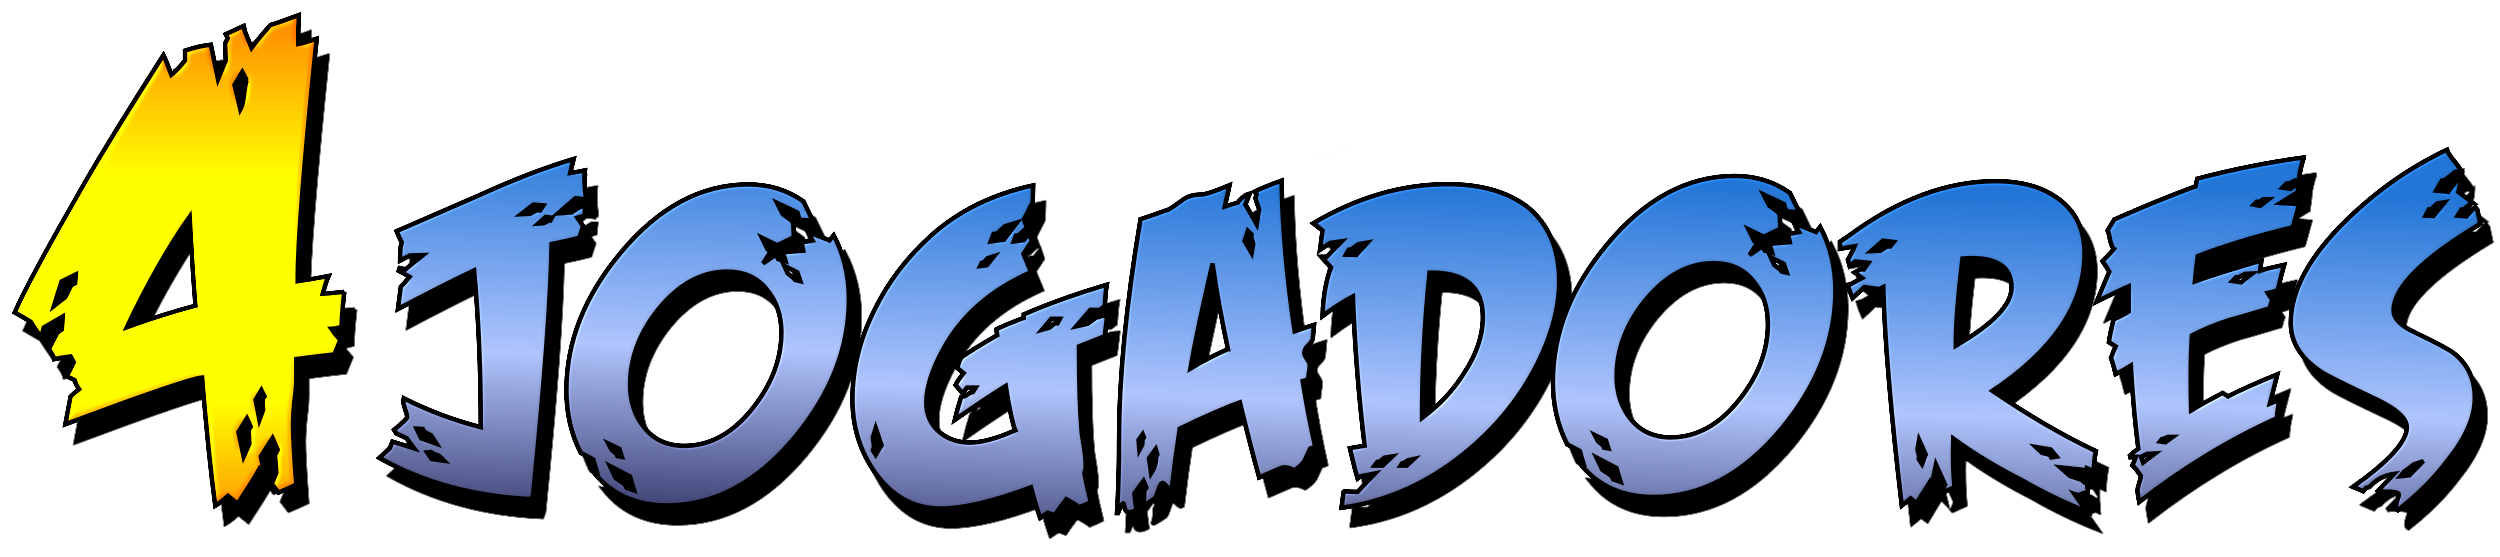
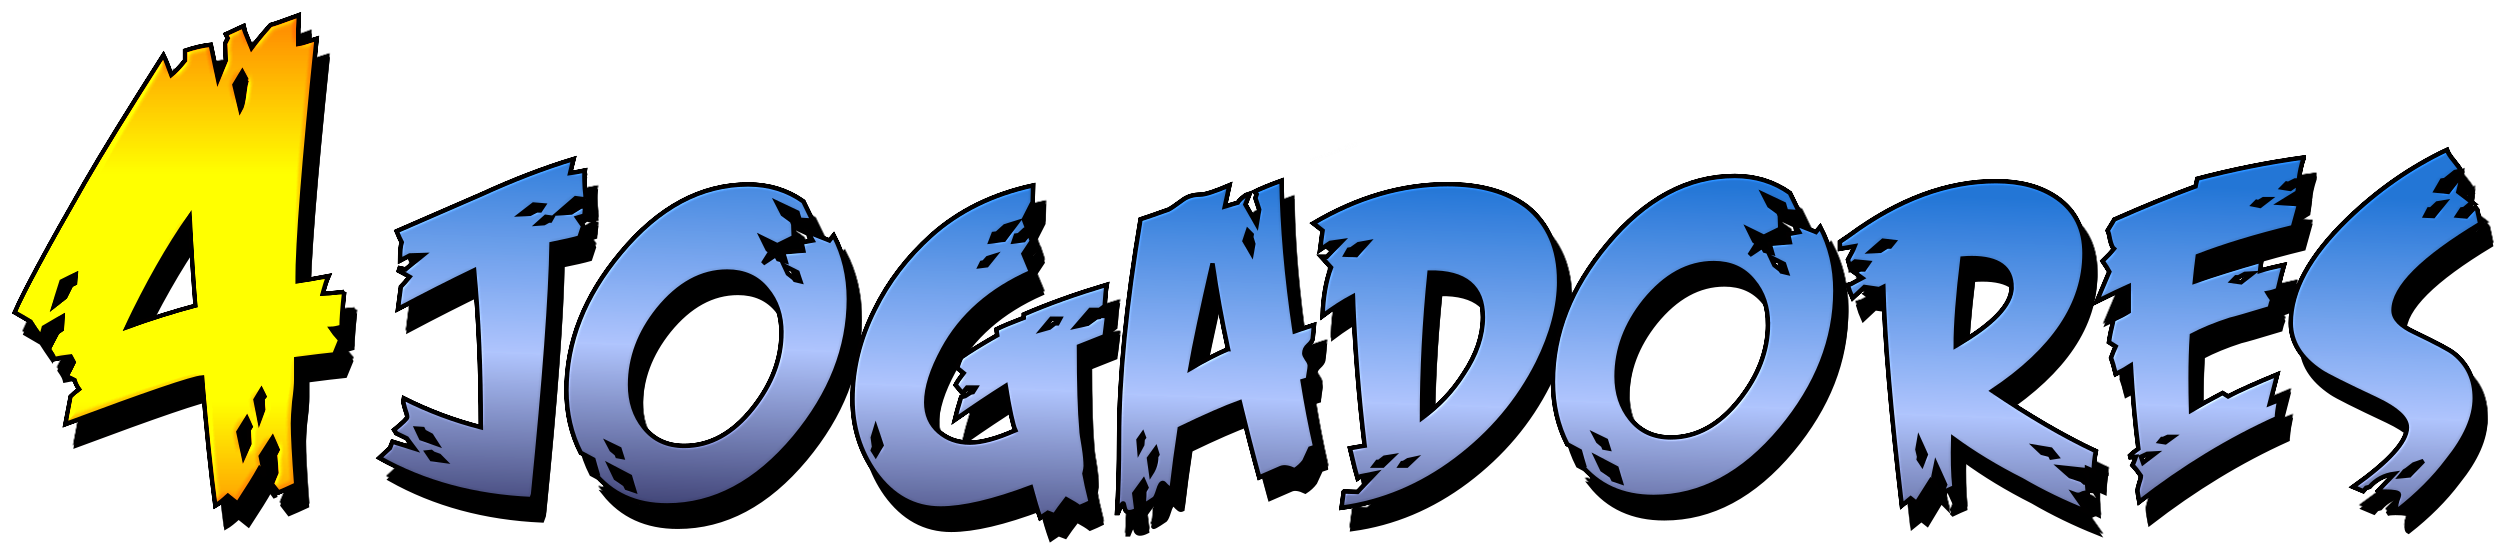
<svg xmlns="http://www.w3.org/2000/svg" xmlns:xlink="http://www.w3.org/1999/xlink" height="175.554" viewBox="0 0 709.899 157.999" width="788.776">
  <linearGradient id="a">
    <stop offset="0" stop-color="#373969" />
    <stop offset=".437" stop-color="#a7bbf1" />
    <stop offset="1" stop-color="#2170cc" />
  </linearGradient>
  <linearGradient id="b" gradientUnits="userSpaceOnUse" x1="32.776" x2="32.776" y1="182.274" y2="44.929">
    <stop offset="0" stop-color="#ff7a01" />
    <stop offset=".367" stop-color="#fffc00" />
    <stop offset=".535" stop-color="#ff0" />
    <stop offset="1" stop-color="#ff7501" />
  </linearGradient>
  <filter id="c" color-interpolation-filters="sRGB" height="1.102" width="1.014" x="-.005" y="-.027">
    <feGaussianBlur in="SourceGraphic" result="blur" stdDeviation=".8" />
    <feDiffuseLighting diffuseConstant="1" result="diffuse" surfaceScale="10">
      <feDistantLight azimuth="236" elevation="13" />
    </feDiffuseLighting>
    <feComposite in="diffuse" in2="diffuse" k1="1" k2="0" k3="0" k4="0" operator="arithmetic" result="composite1" />
    <feComposite in="composite1" in2="SourceGraphic" k1="1" k2="0" k3="1" k4="0" operator="arithmetic" result="fbSourceGraphic" />
    <feColorMatrix in="fbSourceGraphic" result="fbSourceGraphicAlpha" values="0 0 0 -1 0 0 0 0 -1 0 0 0 0 -1 0 0 0 0 1 0" />
    <feFlood in="fbSourceGraphic" result="flood" />
    <feComposite in="flood" in2="fbSourceGraphic" operator="in" result="composite1" />
    <feGaussianBlur in="composite1" result="blur" stdDeviation="0" />
    <feOffset dx="3" dy="5" result="offset" />
    <feComposite in="fbSourceGraphic" in2="offset" operator="over" result="composite2" />
  </filter>
  <linearGradient id="d" gradientTransform="matrix(.9956919 0 0 1.004327 6 8)" gradientUnits="userSpaceOnUse" x1="148.319" x2="151.977" xlink:href="#a" y1="162.589" y2="52.277" />
  <linearGradient id="e" gradientTransform="matrix(.9956919 0 0 1.004327 2 4.4)" gradientUnits="userSpaceOnUse" x1="148.319" x2="151.977" xlink:href="#a" y1="162.589" y2="52.277" />
  <linearGradient id="f" gradientTransform="matrix(.9956919 0 0 1.004327 84.12375 11.2)" gradientUnits="userSpaceOnUse" x1="148.319" x2="151.977" xlink:href="#a" y1="162.589" y2="52.277" />
  <linearGradient id="g" gradientTransform="matrix(.9956919 0 0 1.004327 16.13262 12)" gradientUnits="userSpaceOnUse" x1="148.319" x2="151.977" xlink:href="#a" y1="162.589" y2="52.277" />
  <linearGradient id="h" gradientTransform="matrix(.9956919 0 0 1.004327 100.1326 15.4)" gradientUnits="userSpaceOnUse" x1="148.319" x2="151.977" xlink:href="#a" y1="162.589" y2="52.277" />
  <linearGradient id="i" gradientTransform="matrix(.9956919 0 0 1.004327 89.52375 10)" gradientUnits="userSpaceOnUse" x1="148.319" x2="151.977" xlink:href="#a" y1="162.589" y2="52.277" />
  <linearGradient id="j" gradientTransform="matrix(.9956919 0 0 1.004327 19.85155 14.4)" gradientUnits="userSpaceOnUse" x1="148.319" x2="151.977" xlink:href="#a" y1="162.589" y2="52.277" />
  <linearGradient id="k" gradientTransform="matrix(.9956919 0 0 1.004327 20.4 14)" gradientUnits="userSpaceOnUse" x1="148.319" x2="151.977" xlink:href="#a" y1="162.589" y2="52.277" />
  <linearGradient id="l" gradientTransform="matrix(.9956919 0 0 1.004327 19.19609 14.45477)" gradientUnits="userSpaceOnUse" x1="148.319" x2="151.977" xlink:href="#a" y1="162.589" y2="52.277" />
  <linearGradient id="m" gradientUnits="userSpaceOnUse" x1="148.319" x2="151.977" xlink:href="#a" y1="162.589" y2="52.277" />
  <filter id="n" color-interpolation-filters="sRGB" height="1.084" width="1.099" x="-.034" y="-.024">
    <feGaussianBlur in="SourceGraphic" result="blur" stdDeviation="1" />
    <feDiffuseLighting diffuseConstant="1" result="diffuse" surfaceScale="10">
      <feDistantLight azimuth="220" elevation="30" />
    </feDiffuseLighting>
    <feComposite in="diffuse" in2="diffuse" k1="1" operator="arithmetic" result="composite1" />
    <feComposite in="composite1" in2="SourceGraphic" k1="1" k3="1" operator="arithmetic" result="fbSourceGraphic" />
    <feColorMatrix in="fbSourceGraphic" result="fbSourceGraphicAlpha" values="0 0 0 -1 0 0 0 0 -1 0 0 0 0 -1 0 0 0 0 1 0" />
    <feFlood in="fbSourceGraphic" result="flood" />
    <feComposite in="flood" in2="fbSourceGraphic" operator="in" result="composite1" />
    <feGaussianBlur in="composite1" result="blur" stdDeviation="0" />
    <feOffset dx="3" dy="5" result="offset" />
    <feComposite in="fbSourceGraphic" in2="offset" operator="over" result="composite2" />
  </filter>
  <g transform="translate(19.06047 -36.12816)">
    <text fill="#ef00eb" font-family="TrasksHand" font-size="1.8" stroke="#0105ff" stroke-width="2.25" transform="matrix(.9477228 -.3190947 .3190947 .9477228 0 0)" x="308.388" y="190.55">
      <tspan fill="#fafafa" fill-opacity=".4" font-size="1.8" stroke="none" stroke-width="2.25" x="308.388" y="190.55">John Loreth 2022</tspan>
    </text>
    <g stroke="#010000" stroke-width="1.25">
-       <path d="m78.68 119.034q-.747 6.72-.747 9.893-1.867.56-2.987.56.747 1.12 2.613 3.173-.56 1.307-1.68 4.107-3.733.373-10.827 1.307v5.787q0 2.24-.56 6.347-.373 4.107-.373 6.16 0 5.04.933 17.36-2.8 1.307-5.04 2.24l-1.867-2.427 1.307-3.173-.373-5.04.747-1.493-1.493-3.36-3.36 5.227 1.12 5.6-1.493-2.053q-1.867 3.36-6.16 9.893l-2.8-2.24q-2.24 2.053-3.547 2.8-1.867-13.813-3.733-36.4-4.293.373-38.827 13.253l1.493-7.84q.747-.747 2.427-2.053-.933-1.307-1.307-2.613l-2.24-1.12q.933-1.493 2.053-3.92l-.933-1.68q-2.987.373-4.667.747-.187-.933-1.493-2.8l2.427-4.667 1.307-.933.187-3.733-5.413 3.173-.747 2.8q-1.68-2.427-2.987-4.48-.933-.56-4.48-2.613 4.107-9.333 19.973-36.96 7.093-12.32 22.213-36.027.933 1.867 2.24 5.6 1.493-1.12 3.92-4.107v-2.8q3.92-1.307 7.28-1.68l2.053 9.893 2.24-5.413-.187-4.853.747-1.493-.56-1.12 4.853-2.24q0 .187 2.427 6.16 2.24-2.987 5.413-6.533.933-.187 8.027-2.8 0 1.307-.187 3.92 0 2.8 0 4.293 1.307-.187 5.227-1.493-5.413 52.453-5.413 68.88 2.987-.373 8.773-1.493-.747 1.68-1.68 5.04 1.12 0 6.16-.56zm-27.627-60.107-1.307-2.427-2.24 3.733 1.68 7.093q.747-1.307 1.12-4.48.373-3.173.747-3.92zm-14.56 64.027q-.747-8.587-1.68-25.387-9.147 13.067-17.92 31.547 10.453-3.733 19.6-6.16zm19.6 25.76-.933-1.867-1.68 2.8 1.12 5.787 1.12-2.987-.187-2.987zm-3.92 8.587-1.12-2.427-2.427 3.92 1.493 7.093 1.68-3.733-.187-3.92zm-49.653-43.307-4.107 2.053-2.24 7.093 3.36-2.613 1.68-3.36 1.12-.56z" fill="url(#b)" filter="url(#n)" />
+       <path d="m81.724 125.106q-.747 6.72-.747 9.893-1.867.56-2.987.56.747 1.12 2.613 3.173-.56 1.307-1.68 4.107-3.733.373-10.827 1.307v5.787q0 2.24-.56 6.347-.373 4.107-.373 6.16 0 5.04.933 17.36-2.8 1.307-5.04 2.24l-1.867-2.427 1.307-3.173-.373-5.04.747-1.493-1.493-3.36-3.36 5.227 1.12 5.6-1.493-2.053q-1.867 3.36-6.16 9.893l-2.8-2.24q-2.24 2.053-3.547 2.8-1.867-13.813-3.733-36.4-4.293.373-38.827 13.253l1.493-7.84q.747-.747 2.427-2.053-.933-1.307-1.307-2.613l-2.24-1.12q.933-1.493 2.053-3.92l-.933-1.68q-2.987.373-4.667.747-.187-.933-1.493-2.8l2.427-4.667 1.307-.933.187-3.733-5.413 3.173-.747 2.8q-1.68-2.427-2.987-4.48-.933-.56-4.48-2.613 4.107-9.333 19.973-36.96 7.093-12.32 22.213-36.027.933 1.867 2.24 5.6 1.493-1.12 3.92-4.107v-2.8q3.92-1.307 7.28-1.68l2.053 9.893 2.24-5.413-.187-4.853.747-1.493-.56-1.12 4.853-2.24q0 .187 2.427 6.16 2.24-2.987 5.413-6.533.933-.187 8.027-2.8 0 1.307-.187 3.92 0 2.8 0 4.293 1.307-.187 5.227-1.493-5.413 52.453-5.413 68.88 2.987-.373 8.773-1.493-.747 1.68-1.68 5.04 1.12 0 6.16-.56zm-27.627-60.107-1.307-2.427-2.24 3.733 1.68 7.093q.747-1.307 1.12-4.48.373-3.173.747-3.92zm-14.56 64.027q-.747-8.587-1.68-25.387-9.147 13.067-17.92 31.547 10.453-3.733 19.6-6.16zm19.6 25.76-.933-1.867-1.68 2.8 1.12 5.787 1.12-2.987-.187-2.987zm-3.92 8.587-1.12-2.427-2.427 3.92 1.493 7.093 1.68-3.733-.187-3.92zm-49.653-43.307-4.107 2.053-2.24 7.093 3.36-2.613 1.68-3.36 1.12-.56zm573.55 50.252q-.597 3.013-.597 5.664l-1.912-.844v1.928l-.956-1.446-6.691-.723 2.868 2.531 3.226 1.085.836.723h.717l.239 3.134q-.478-.241-.836-.241-.358 0-1.314.482-.717.241-1.673-.121l3.465 4.941q-9.678-3.857-18.4-8.918-10.753-5.423-19.476-11.811-.239 8.195.358 13.86-1.195.482-3.465 1.567l-.119-.121.956-2.169-2.629-5.785-.717 3.495.597 2.41-1.434-1.446q-.119.121-3.943 6.508l-1.673-1.326q-1.434 1.205-2.509 2.049-4.66-39.892-5.257-62.067l-1.195.603-4.182-.603-3.346 3.134q-.956-2.169-1.314-3.495.119 0 4.062-2.169l-2.151-1.567 1.553-.844h1.075l1.314-1.928-3.823-.362-1.553 1.205-.478-1.687q1.314-2.29 1.912-3.857l-4.182.723v-1.928q.597-.362 2.629-1.808 20.91-15.426 41.7-15.426 10.634 0 17.445 4.821 7.647 5.423 7.647 15.668 0 21.573-26.167 39.048 15.772 10.726 29.393 17.114zm-23.897-46.52q0-8.316-11.351-8.316-1.195 0-2.629.121-1.912 15.668-1.912 24.827 15.891-9.159 15.891-16.632zm-33.455-12.896-3.107-.362-3.465 3.013 2.748-.121 1.912-1.205h.836zm46.24 60.983-1.673-2.049-4.301-.723 1.792 1.687 2.27.603.358.723zm-37.159-.603-1.912-4.218-.478 2.772.478 2.049-.119.723.956 1.446zm157.416-65.544q-24.614 14.824-24.614 24.586 0 3.495 5.974 6.267 9.081 4.339 11.112 5.905 5.974 4.7 5.974 12.775 0 8.075-7.766 17.716-5.616 7.472-14.099 14.101-.478-.241-.478-1.085 0-.482.358-1.687.478-1.205.478-1.687 0-.844-4.062-.844-1.553 0-2.27.241l5.018-5.303q-4.301.603-7.05 3.736l-.956.241-.836.964-2.868-1.205q15.294-10.847 15.294-16.873 0-3.857-8.603-7.954-13.621-6.388-15.891-7.954-8.483-5.664-8.483-13.739 0-13.86 16.011-29.407 12.785-12.413 28.317-19.765.478 1.326 1.912 3.013 1.792 2.29 2.151 2.892l-1.792.362-2.868 2.29-.836.121-1.673 2.892 3.465.362 3.943-5.062q0 .844-1.075 5.062l3.943 3.013h-.119l-2.151 1.808-.717.121-1.195 1.808 2.509.241 2.509-2.651.597.723zm-10.037-6.146-2.151.362-1.792 1.687h-.597l-.956 1.808 2.27.121zm-6.094 73.517-2.748.964-2.031 1.567-.597.362-1.195 1.446 2.629-.241zm-33.961-86.166q-1.075 3.134-1.434 6.508h-1.075l-1.912.964-.478-.121-1.195 1.205 2.27.362 2.39-1.687q-.119.964-.358 2.651l-4.899 3.013 5.377.362q-.597 2.049-1.792 6.508-15.772 3.857-27.003 8.195-.478 3.616-.836 7.231 8.364-2.892 18.878-5.905-.119.964-.358 2.892 2.27-.723 6.811-1.687-.717 2.41-1.792 7.111-1.434.603-2.868.844.358.603 1.314 1.928-.358.844-.717 2.41-9.559 2.892-11.231 3.254-6.333 2.049-10.873 4.459-.358 5.544-.358 12.172 0 3.977.119 9.159 3.943-2.29 8.961-4.941l1.553.964q4.899-2.531 13.98-6.267-.119.482-2.151 8.316 1.792-.723 2.748-1.085-.717 3.495-.717 5.182-20.073 9.039-39.071 23.742-.478-2.651-.478-3.013 0-.844.478-2.29.478-1.326.478-2.049-1.314-1.928-2.39-3.013.358-.603.956-2.41l-1.553.121-.119-.482q.597-.603 2.39-1.928-1.314-10.124-2.151-23.622-1.434.964-4.301 2.41-.717-3.013-1.314-4.58.717-1.928 1.314-3.254l-1.912-1.205q.358-2.531 1.314-6.388 2.868-1.326 4.301-2.29v-7.231q-2.987 1.326-9.081 4.339.478-1.205 3.584-8.436-.597-1.085-1.912-3.013 2.031-1.928 3.226-3.495-.597-.482-1.075-2.41-.358-2.049-.717-2.772 1.195-1.928 1.912-3.134 12.546-5.544 23.06-9.401l.478-2.169q15.174-3.977 30.229-6.026zm-9.917 11.811h-1.553l-1.434.844-.478-.121-.836.844 1.792.362zm-4.66 21.091-2.151.121-1.792.964h-.717l-1.075 1.085 2.509.362zm-22.582 46.4h-1.434l-1.314.603h-.358l-.597.723 1.553.241zm-5.018 4.7-2.27.121-1.792.844.597 1.687zm-90.84-46.208q0 20.729-15.413 39.289-16.13 19.283-36.203 19.283-13.382 0-20.91-9.521l1.075.241-1.075-3.736-3.584-1.928q-4.062-7.954-4.062-17.716 0-20.609 15.413-39.048 16.13-19.404 36.203-19.404 8.842 0 15.652 4.821l2.629 5.423-3.704-.241-.597-2.049-5.855-2.772 1.673 3.254 2.629 1.928.358.964.119 3.616-4.66 2.29-4.421-2.169 1.673 3.375.836.603-2.151 3.375 3.465-2.29.358.241.478.844 2.151.603-.717-2.531 5.735-.482-.478-2.29 3.107-.603-1.314-2.41 6.094 2.41 1.195-1.446q4.301 8.195 4.301 18.078zm-13.741-5.062-.836-2.531-3.823-1.928 1.075 2.29 1.673 1.326.358.482zm-5.377 14.583q0-7.352-4.182-12.293-4.062-5.062-11.231-5.062-10.873 0-19.595 10.726-8.005 10.003-8.005 21.452 0 7.111 3.943 12.052 4.182 5.303 11.47 5.303 10.992 0 19.476-10.726 8.125-10.244 8.125-21.452zm-45.284 35.312-.717-2.29-3.226-1.567.956 1.808 1.434 1.205.239.603zm3.465 9.521-1.195-3.977-5.735-3.013 1.673 3.495 2.629 1.808.478.964zm-17.502-57.082q0 10.967-6.094 23.26-8.125 16.15-23.18 27.478-14.935 11.208-32.499 13.619l.597-4.459.119-.121 3.823.121 5.018-5.303-4.182.844-.836.603q-.597-1.928-2.151-8.557l4.182-.723q-2.509-20.85-3.346-42.423-4.301 2.29-8.603 5.544.239-7.954 2.39-13.739l-2.748-3.013h1.553l4.301-4.459-3.346.482-2.868 1.928.717-5.423-2.629-2.049q18.759-11.088 38.115-11.088 14.099 0 22.582 6.388 9.081 7.352 9.081 21.091zm-54.365-10.967-2.629.482-2.031 1.446-.717.121-.836 1.446 2.987.121zm32.738 21.211q0-12.896-15.174-12.655-2.151 20.85-2.151 41.338 7.169-5.182 11.829-12.534 5.496-8.195 5.496-16.15zm-19.595 40.253-1.673.362q-1.195.844-1.673.844l-.478.723h1.792zm-6.094-.723-2.27.362-1.553 1.205h-.478l-.836 1.085h2.39zm-81.029-39.913-.717 5.785-7.288 2.892q0 15.909.717 23.742 0 .964.717 5.062.478 3.134.478 5.182 0 .723-.358 2.169.478 2.772 1.792 8.075-1.195.603-3.226 1.446-1.075-.844-3.704-2.29-2.151 2.772-3.346 4.58l-1.912-.723-2.151 1.446q-1.195-3.375-2.629-8.677-16.011 6.026-25.689 6.026-11.231 0-18.52-10.124-6.452-9.159-6.452-20.85 0-13.016 6.333-25.55 5.735-11.69 16.011-20.97 11.709-10.485 28.915-14.221l-.119 4.7-2.509 4.941.956 2.531-.717.362-1.673 1.567-.836.121-.597 1.687 2.868-.362 1.553-1.928.717 2.169-2.39 3.616 2.151 5.182q-17.206 7.593-24.972 21.934-4.779 8.798-4.779 15.065 0 5.182 3.584 8.316 3.584 3.134 8.842 3.134 5.018 0 12.904-3.495-1.075-2.41-2.748-12.655-6.333 3.977-14.457 9.642.478-2.049 1.792-6.388l1.195-.362 1.553-.964.597-.121.836-1.326h-2.509l-1.314 1.567-1.912-2.29q.597-1.205 2.27-3.375l-1.792-1.446q.597-2.049 1.195-3.013 3.226-2.29 10.156-6.267l-.239-1.687q2.39-1.205 7.766-3.254v-.964q10.276-4.459 23.538-8.436-.358 2.049-.597 6.026l-1.434 1.085h-2.629l-4.062 4.7 3.346-.723 2.509-1.808.836-.121.239-.241zm-25.569-26.514-3.465 1.085-2.27 2.049-.956.121-.836 2.169 3.823-.482zm12.187 27.358h-2.509l-2.629 3.134 2.151-.603 1.553-1.205h.717zm-18.639-17.837-1.912.603-1.075 1.205-.597.121-.478.964 1.912-.241zm-32.021 53.752-1.673-4.941-.836 2.772.358 2.651-.358.964.836 1.326zm123.126.449-1.434.482q-1.314 2.892-1.673 3.616-1.075 1.446-2.748 2.531-2.509-1.205-3.943-.603-1.434.603-6.094 2.651-2.748-10.003-5.496-21.332-6.333 2.29-17.086 7.472-1.314 8.557-2.27 16.873-.239.121-.478.121-.358 0-1.075-.723-.717-.844-.956-.844-.717 0-1.314 2.049-.597 1.928-1.075 2.41-3.704 2.531-3.346 1.808.478-.603.478-3.857l.597-1.085-.836-1.928-2.629 3.616.597 4.7q-1.195.603-2.031.603-1.075 0-1.314-1.326-.239-1.205-.358-1.205-.478 0-1.553 2.772h-.239q.597-9.28.597-20.97 0-26.153 6.094-62.429 2.629-.844 8.005-2.772.956-.482 4.062-2.772 2.031-1.446 4.899-1.446 2.031 0 8.244-2.651-.717 3.134-1.314 6.026 1.314-.362 3.704-1.085.597-.964 2.27-2.169.358-.121 1.075-.362l-1.195 3.013 3.226 5.664.717-4.218-1.075-3.254.358-1.085-.597-.723q2.39-1.205 7.647-3.133.239 19.283 3.704 42.784 2.151-.723 5.496-1.808-.119 1.205-.358 3.857-.119.844-1.314 1.928-1.075.964-1.075 2.29 0 .482.717 1.567.836 1.085.836 1.928 0 .603-.239 1.928-.239 1.326-.239 1.928l-1.553.482q1.553 9.762 3.584 18.68zm-17.564-57.608-.597-1.928.119-.723-1.075-1.085-.956 2.892 2.031 3.495zm-7.169 29.889q-2.629-12.172-4.421-24.345-4.54 19.645-6.333 29.889 5.974-3.495 10.753-5.544zm-23.897 25.068-.358-.964-1.195 1.687.239 2.892.836-1.567.119-1.567zm3.823 4.821-.478-1.567-1.912 2.651.597 4.339q1.553-2.41 1.434-4.821zm-87.627-44.11q0 20.729-15.413 39.289-16.13 19.283-36.203 19.283-13.382 0-20.91-9.521l1.075.241-1.075-3.736-3.584-1.928q-4.062-7.954-4.062-17.716 0-20.609 15.413-39.048 16.13-19.404 36.203-19.404 8.842 0 15.652 4.821l2.629 5.423-3.704-.241-.597-2.049-5.855-2.772 1.673 3.254 2.629 1.928.358.964.119 3.616-4.66 2.29-4.421-2.169 1.673 3.375.836.603-2.151 3.375 3.465-2.29.358.241.478.844 2.151.603-.717-2.531 5.735-.482-.478-2.29 3.107-.603-1.314-2.41 6.094 2.41 1.195-1.446q4.301 8.195 4.301 18.078zm-13.741-5.062-.836-2.531-3.823-1.928 1.075 2.29 1.673 1.326.358.482zm-5.377 14.583q0-7.352-4.182-12.293-4.062-5.062-11.231-5.062-10.873 0-19.595 10.726-8.005 10.003-8.005 21.452 0 7.111 3.943 12.052 4.182 5.303 11.47 5.303 10.992 0 19.476-10.726 8.125-10.244 8.125-21.452zm-45.284 35.312-.717-2.29-3.226-1.567.956 1.808 1.434 1.205.239.603zm3.465 9.521-1.195-3.977-5.735-3.013 1.673 3.495 2.629 1.808.478.964zm-13.797-82.666-2.868-.362-5.018 4.339 3.823-.241 2.748-1.687h1.195l-.239 2.531-2.031.603 1.673 2.41-1.075 3.254q-2.509.723-7.886 1.808-.358 22.176-5.257 71.106l-.478 1.326q-24.255-1.085-43.133-11.69l2.987-2.772.717-1.808 6.213 1.928-2.151-2.892-2.987-1.446-.597-.964q3.704-3.013 3.704-3.616 0-.723-.597-2.29-.478-1.567-.478-2.29 0 0 .119-.723 10.514 5.303 21.865 8.195 0-24.586-1.912-44.592-10.037 4.821-21.626 10.967.239-2.049.836-6.267 1.075-1.085 2.509-2.892-.358-.241-3.107-1.687l.239-.723 1.673.362 5.018-4.098-3.823.121-2.748 1.446q0-3.736.478-5.182-.597-1.085-1.434-3.134 8.005-3.495 24.136-10.485 13.382-6.146 26.047-10.003-.358 1.326-.956 3.977 1.912-.241 4.182-.723-.119.844-.119 1.687 0 1.205.119 3.375.239 2.169.239 3.133zm-9.559 5.182-1.792-.241-2.151 1.928 1.673-.121 1.314-.723h.478zm-2.39-3.495-2.868-.241-3.584 2.772 2.629-.121 1.912-.964h.956zm-30.349 67.732-1.553-2.41-2.031-1.085-.358-.723-1.792-.121 1.314 2.772zm2.151 4.821-1.434-1.446-1.673-.603-.597-.482-1.195.121 1.314 1.928z" />
      <g fill="url(#m)" filter="url(#c)" transform="translate(-1.99999 14.4)">
        <path d="m149.239 78.353-2.868-.362-5.018 4.339 3.823-.241 2.748-1.687h1.195l-.239 2.531-2.031.603 1.673 2.41-1.075 3.254q-2.509.723-7.886 1.808-.358 22.176-5.257 71.106l-.478 1.326q-24.255-1.085-43.133-11.69l2.987-2.772.717-1.808 6.213 1.928-2.151-2.892-2.987-1.446-.597-.964q3.704-3.013 3.704-3.616 0-.723-.597-2.29-.478-1.567-.478-2.29 0 0 .119-.723 10.514 5.303 21.865 8.195 0-24.586-1.912-44.592-10.037 4.821-21.626 10.967.239-2.049.836-6.267 1.075-1.085 2.509-2.892-.358-.241-3.107-1.687l.239-.723 1.673.362 5.018-4.098-3.823.121-2.748 1.446q0-3.736.478-5.182-.597-1.085-1.434-3.133 8.005-3.495 24.136-10.485 13.382-6.146 26.047-10.003-.358 1.326-.956 3.977 1.912-.241 4.182-.723-.119.844-.119 1.687 0 1.205.119 3.375.239 2.169.239 3.133zm-9.559 5.182-1.792-.241-2.151 1.928 1.673-.121 1.314-.723h.478zm-2.39-3.495-2.868-.241-3.584 2.772 2.629-.121 1.912-.964h.956zm-30.349 67.732-1.553-2.41-2.031-1.085-.358-.723-1.792-.121 1.314 2.772zm2.151 4.821-1.434-1.446-1.673-.603-.597-.482-1.195.121 1.314 1.928z" fill="url(#d)" />
        <path d="m223.972 106.664q0 20.729-15.413 39.289-16.13 19.283-36.203 19.283-13.382 0-20.91-9.521l1.075.241-1.075-3.736-3.584-1.928q-4.062-7.954-4.062-17.716 0-20.609 15.413-39.048 16.13-19.404 36.203-19.404 8.842 0 15.652 4.821l2.629 5.423-3.704-.241-.597-2.049-5.855-2.772 1.673 3.254 2.629 1.928.358.964.119 3.616-4.66 2.29-4.421-2.169 1.673 3.375.836.603-2.151 3.375 3.465-2.29.358.241.478.844 2.151.603-.717-2.531 5.735-.482-.478-2.29 3.107-.603-1.314-2.41 6.094 2.41 1.195-1.446q4.301 8.195 4.301 18.078zm-13.741-5.062-.836-2.531-3.823-1.928 1.075 2.29 1.673 1.326.358.482zm-5.377 14.583q0-7.352-4.182-12.293-4.062-5.062-11.231-5.062-10.873 0-19.595 10.726-8.005 10.003-8.005 21.452 0 7.111 3.943 12.052 4.182 5.303 11.47 5.303 10.992 0 19.476-10.726 8.125-10.244 8.125-21.452zm-45.284 35.312-.717-2.29-3.226-1.567.956 1.808 1.434 1.205.239.603zm3.465 9.521-1.195-3.977-5.735-3.013 1.673 3.495 2.629 1.808.478.964z" fill="url(#e)" />
        <path d="m356.406 148.605-1.434.482q-1.314 2.892-1.673 3.616-1.075 1.446-2.748 2.531-2.509-1.205-3.943-.603-1.434.603-6.094 2.651-2.748-10.003-5.496-21.332-6.333 2.29-17.086 7.472-1.314 8.557-2.27 16.873-.239.121-.478.121-.358 0-1.075-.723-.717-.844-.956-.844-.717 0-1.314 2.049-.597 1.928-1.075 2.41-3.704 2.531-3.346 1.808.478-.603.478-3.857l.597-1.085-.836-1.928-2.629 3.616.597 4.7q-1.195.603-2.031.603-1.075 0-1.314-1.326-.239-1.205-.358-1.205-.478 0-1.553 2.772h-.239q.597-9.28.597-20.97 0-26.153 6.094-62.429 2.629-.844 8.005-2.772.956-.482 4.062-2.772 2.031-1.446 4.899-1.446 2.031 0 8.244-2.651-.717 3.134-1.314 6.026 1.314-.362 3.704-1.085.597-.964 2.27-2.169.358-.121 1.075-.362l-1.195 3.013 3.226 5.664.717-4.218-1.075-3.254.358-1.085-.597-.723q2.39-1.205 7.647-3.133.239 19.283 3.704 42.784 2.151-.723 5.496-1.808-.119 1.205-.358 3.857-.119.844-1.314 1.928-1.075.964-1.075 2.29 0 .482.717 1.567.836 1.085.836 1.928 0 .603-.239 1.928-.239 1.326-.239 1.928l-1.553.482q1.553 9.762 3.584 18.68zm-17.564-57.608-.597-1.928.119-.723-1.075-1.085-.956 2.892 2.031 3.495zm-7.169 29.889q-2.629-12.172-4.421-24.345-4.54 19.645-6.333 29.889 5.974-3.495 10.753-5.544zm-23.897 25.068-.358-.964-1.195 1.687.239 2.892.836-1.567.119-1.567zm3.823 4.821-.478-1.567-1.912 2.651.597 4.339q1.553-2.41 1.434-4.821z" fill="url(#j)" />
        <path d="m297.323 111.398-.717 5.785-7.288 2.892q0 15.909.717 23.742 0 .964.717 5.062.478 3.134.478 5.182 0 .723-.358 2.169.478 2.772 1.792 8.075-1.195.603-3.226 1.446-1.075-.844-3.704-2.29-2.151 2.772-3.346 4.58l-1.912-.723-2.151 1.446q-1.195-3.375-2.629-8.677-16.011 6.026-25.689 6.026-11.231 0-18.52-10.124-6.452-9.159-6.452-20.85 0-13.016 6.333-25.55 5.735-11.69 16.011-20.97 11.709-10.485 28.915-14.221l-.119 4.7-2.509 4.941.956 2.531-.717.362-1.673 1.567-.836.121-.597 1.687 2.868-.362 1.553-1.928.717 2.169-2.39 3.616 2.151 5.182q-17.206 7.593-24.972 21.935-4.779 8.798-4.779 15.065 0 5.182 3.584 8.316 3.584 3.134 8.842 3.134 5.018 0 12.904-3.495-1.075-2.41-2.748-12.655-6.333 3.977-14.457 9.642.478-2.049 1.792-6.388l1.195-.362 1.553-.964.597-.121.836-1.326h-2.509l-1.314 1.567-1.912-2.29q.597-1.205 2.27-3.375l-1.792-1.446q.597-2.049 1.195-3.013 3.226-2.29 10.156-6.267l-.239-1.687q2.39-1.205 7.766-3.254v-.964q10.276-4.459 23.538-8.436-.358 2.049-.597 6.026l-1.434 1.085h-2.629l-4.062 4.7 3.346-.723 2.509-1.808.836-.121.239-.241zm-25.569-26.514-3.465 1.085-2.27 2.049-.956.121-.836 2.169 3.823-.482zm12.187 27.358h-2.509l-2.629 3.134 2.151-.603 1.553-1.205h.717zm-18.639-17.837-1.912.603-1.075 1.205-.597.121-.478.964 1.912-.241zm-32.021 53.752-1.673-4.941-.836 2.772.358 2.651-.358.964.836 1.326z" fill="url(#k)" />
        <path d="m425.668 101.537q0 10.967-6.094 23.26-8.125 16.15-23.18 27.478-14.935 11.208-32.499 13.619l.597-4.459.119-.121 3.823.121 5.018-5.303-4.182.844-.836.603q-.597-1.928-2.151-8.557l4.182-.723q-2.509-20.85-3.346-42.423-4.301 2.29-8.603 5.544.239-7.954 2.39-13.739l-2.748-3.013h1.553l4.301-4.459-3.346.482-2.868 1.928.717-5.423-2.629-2.049q18.759-11.088 38.115-11.088 14.099 0 22.582 6.388 9.081 7.352 9.081 21.091zm-54.365-10.967-2.629.482-2.031 1.446-.717.121-.836 1.446 2.987.121zm32.738 21.211q0-12.896-15.174-12.655-2.151 20.85-2.151 41.338 7.169-5.182 11.829-12.534 5.496-8.195 5.496-16.15zm-19.595 40.253-1.673.362q-1.195.844-1.673.844l-.478.723h1.792zm-6.094-.723-2.27.362-1.553 1.205h-.478l-.836 1.085h2.39z" fill="url(#l)" />
        <path d="m504.106 104.264q0 20.729-15.413 39.289-16.13 19.283-36.203 19.283-13.382 0-20.91-9.521l1.075.241-1.075-3.736-3.584-1.928q-4.062-7.954-4.062-17.716 0-20.609 15.413-39.048 16.13-19.404 36.203-19.404 8.842 0 15.652 4.821l2.629 5.423-3.704-.241-.597-2.049-5.855-2.772 1.673 3.254 2.629 1.928.358.964.119 3.616-4.66 2.29-4.421-2.169 1.673 3.375.836.603-2.151 3.375 3.465-2.29.358.241.478.844 2.151.603-.717-2.531 5.735-.482-.478-2.29 3.107-.603-1.314-2.41 6.094 2.41 1.195-1.446q4.301 8.195 4.301 18.078zm-13.741-5.062-.836-2.531-3.823-1.928 1.075 2.29 1.673 1.326.358.482zm-5.377 14.583q0-7.352-4.182-12.293-4.062-5.062-11.231-5.062-10.873 0-19.595 10.726-8.005 10.003-8.005 21.452 0 7.111 3.943 12.052 4.182 5.303 11.47 5.303 10.992 0 19.476-10.726 8.125-10.244 8.125-21.452zm-45.284 35.312-.717-2.29-3.226-1.567.956 1.808 1.434 1.205.239.603zm3.465 9.521-1.195-3.977-5.735-3.013 1.673 3.495 2.629 1.808.478.964z" fill="url(#g)" />
        <path d="m637.124 66.47q-1.075 3.134-1.434 6.508h-1.075l-1.912.964-.478-.121-1.195 1.205 2.27.362 2.39-1.687q-.119.964-.358 2.651l-4.899 3.013 5.377.362q-.597 2.049-1.792 6.508-15.772 3.857-27.003 8.195-.478 3.616-.836 7.231 8.364-2.892 18.878-5.905-.119.964-.358 2.892 2.27-.723 6.811-1.687-.717 2.41-1.792 7.111-1.434.603-2.868.844.358.603 1.314 1.928-.358.844-.717 2.41-9.559 2.892-11.231 3.254-6.333 2.049-10.873 4.459-.358 5.544-.358 12.172 0 3.977.119 9.159 3.943-2.29 8.961-4.941l1.553.964q4.899-2.531 13.98-6.267-.119.482-2.151 8.316 1.792-.723 2.748-1.085-.717 3.495-.717 5.182-20.073 9.039-39.071 23.742-.478-2.651-.478-3.013 0-.844.478-2.29.478-1.326.478-2.049-1.314-1.928-2.39-3.013.358-.603.956-2.41l-1.553.121-.119-.482q.597-.603 2.39-1.928-1.314-10.124-2.151-23.622-1.434.964-4.301 2.41-.717-3.013-1.314-4.58.717-1.928 1.314-3.254l-1.912-1.205q.358-2.531 1.314-6.388 2.868-1.326 4.301-2.29v-7.231q-2.987 1.326-9.081 4.339.478-1.205 3.584-8.436-.597-1.085-1.912-3.013 2.031-1.928 3.226-3.495-.597-.482-1.075-2.41-.358-2.049-.717-2.772 1.195-1.928 1.912-3.134 12.546-5.544 23.06-9.4l.478-2.169q15.174-3.977 30.229-6.026zm-9.917 11.811h-1.553l-1.434.844-.478-.121-.836.844 1.792.362zm-4.66 21.091-2.151.121-1.792.964h-.717l-1.075 1.085 2.509.362zm-22.582 46.4h-1.434l-1.314.603h-.358l-.597.723 1.553.241zm-5.018 4.7-2.27.121-1.792.844.597 1.687z" fill="url(#i)" />
        <path d="m687.215 85.266q-24.614 14.824-24.614 24.586 0 3.495 5.974 6.267 9.081 4.339 11.112 5.905 5.974 4.7 5.974 12.775 0 8.075-7.766 17.716-5.616 7.472-14.099 14.101-.478-.241-.478-1.085 0-.482.358-1.687.478-1.205.478-1.687 0-.844-4.062-.844-1.553 0-2.27.241l5.018-5.303q-4.301.603-7.05 3.736l-.956.241-.836.964-2.868-1.205q15.294-10.847 15.294-16.873 0-3.857-8.603-7.954-13.621-6.388-15.891-7.954-8.483-5.664-8.483-13.739 0-13.86 16.011-29.407 12.785-12.413 28.317-19.765.478 1.326 1.912 3.013 1.792 2.29 2.151 2.892l-1.792.362-2.868 2.29-.836.121-1.673 2.892 3.465.362 3.943-5.062q0 .844-1.075 5.062l3.943 3.013h-.119l-2.151 1.808-.717.121-1.195 1.808 2.509.241 2.509-2.651.597.723zm-10.037-6.146-2.151.362-1.792 1.687h-.597l-.956 1.808 2.27.121zm-6.094 73.517-2.748.964-2.031 1.567-.597.362-1.195 1.446 2.629-.241z" fill="url(#f)" />
        <path d="m578.07 149.846q-.597 3.013-.597 5.664l-1.912-.844v1.928l-.956-1.446-6.691-.723 2.868 2.531 3.226 1.085.836.723h.717l.239 3.134q-.478-.241-.836-.241-.358 0-1.314.482-.717.241-1.673-.121l3.465 4.941q-9.678-3.857-18.4-8.918-10.753-5.423-19.476-11.811-.239 8.195.358 13.86-1.195.482-3.465 1.567l-.119-.121.956-2.169-2.629-5.785-.717 3.495.597 2.41-1.434-1.446q-.119.121-3.943 6.508l-1.673-1.326q-1.434 1.205-2.509 2.049-4.66-39.892-5.257-62.067l-1.195.603-4.182-.603-3.346 3.134q-.956-2.169-1.314-3.495.119 0 4.062-2.169l-2.151-1.567 1.553-.844h1.075l1.314-1.928-3.823-.362-1.553 1.205-.478-1.687q1.314-2.29 1.912-3.857l-4.182.723v-1.928q.597-.362 2.629-1.808 20.91-15.426 41.7-15.426 10.634 0 17.445 4.821 7.647 5.423 7.647 15.667 0 21.573-26.167 39.048 15.772 10.726 29.393 17.114zm-23.897-46.52q0-8.316-11.351-8.316-1.195 0-2.629.121-1.912 15.667-1.912 24.827 15.891-9.159 15.891-16.632zm-33.455-12.896-3.107-.362-3.465 3.013 2.748-.121 1.912-1.205h.836zm46.24 60.983-1.673-2.049-4.301-.723 1.792 1.687 2.27.603.358.723zm-37.159-.603-1.912-4.218-.478 2.772.478 2.049-.119.723.956 1.446z" fill="url(#h)" />
      </g>
+       <path d="m78.68 119.034q-.747 6.72-.747 9.893-1.867.56-2.987.56.747 1.12 2.613 3.173-.56 1.307-1.68 4.107-3.733.373-10.827 1.307v5.787q0 2.24-.56 6.347-.373 4.107-.373 6.16 0 5.04.933 17.36-2.8 1.307-5.04 2.24l-1.867-2.427 1.307-3.173-.373-5.04.747-1.493-1.493-3.36-3.36 5.227 1.12 5.6-1.493-2.053q-1.867 3.36-6.16 9.893l-2.8-2.24q-2.24 2.053-3.547 2.8-1.867-13.813-3.733-36.4-4.293.373-38.827 13.253l1.493-7.84q.747-.747 2.427-2.053-.933-1.307-1.307-2.613l-2.24-1.12q.933-1.493 2.053-3.92l-.933-1.68q-2.987.373-4.667.747-.187-.933-1.493-2.8l2.427-4.667 1.307-.933.187-3.733-5.413 3.173-.747 2.8q-1.68-2.427-2.987-4.48-.933-.56-4.48-2.613 4.107-9.333 19.973-36.96 7.093-12.32 22.213-36.027.933 1.867 2.24 5.6 1.493-1.12 3.92-4.107v-2.8q3.92-1.307 7.28-1.68l2.053 9.893 2.24-5.413-.187-4.853.747-1.493-.56-1.12 4.853-2.24q0 .187 2.427 6.16 2.24-2.987 5.413-6.533.933-.187 8.027-2.8 0 1.307-.187 3.92 0 2.8 0 4.293 1.307-.187 5.227-1.493-5.413 52.453-5.413 68.88 2.987-.373 8.773-1.493-.747 1.68-1.68 5.04 1.12 0 6.16-.56zm-27.627-60.107-1.307-2.427-2.24 3.733 1.68 7.093q.747-1.307 1.12-4.48.373-3.173.747-3.92zm-14.56 64.027q-.747-8.587-1.68-25.387-9.147 13.067-17.92 31.547 10.453-3.733 19.6-6.16zm19.6 25.76-.933-1.867-1.68 2.8 1.12 5.787 1.12-2.987-.187-2.987zm-3.92 8.587-1.12-2.427-2.427 3.92 1.493 7.093 1.68-3.733-.187-3.92zm-49.653-43.307-4.107 2.053-2.24 7.093 3.36-2.613 1.68-3.36 1.12-.56z" fill="url(#b)" filter="url(#n)" />
    </g>
  </g>
</svg>
